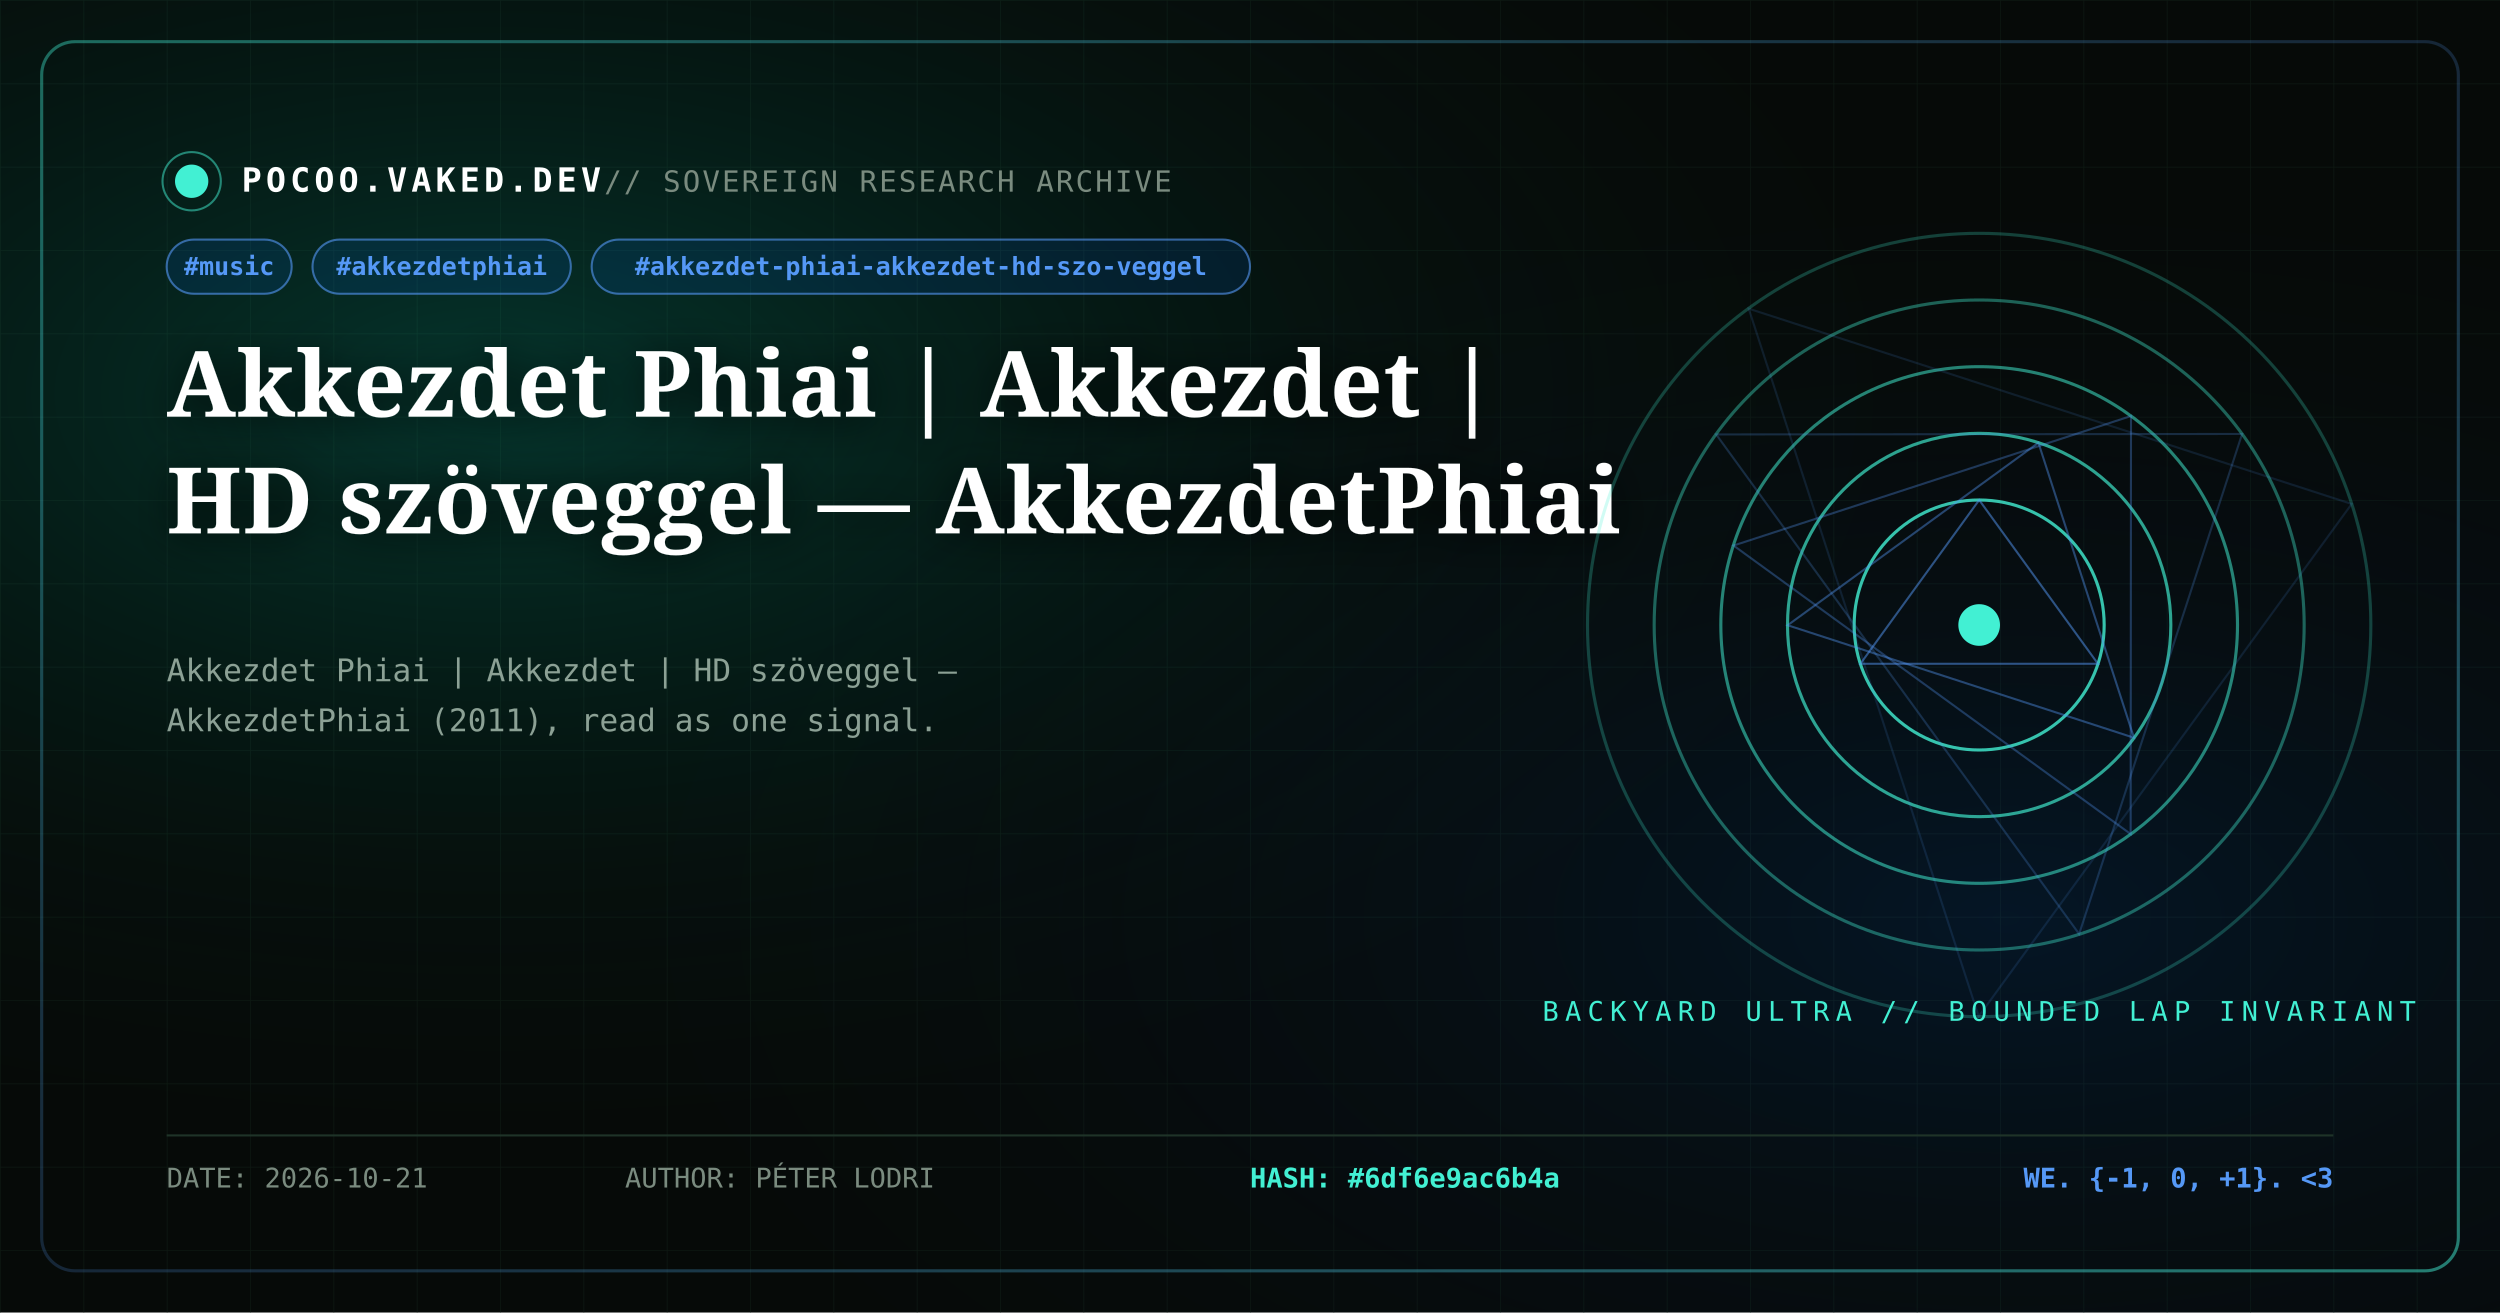
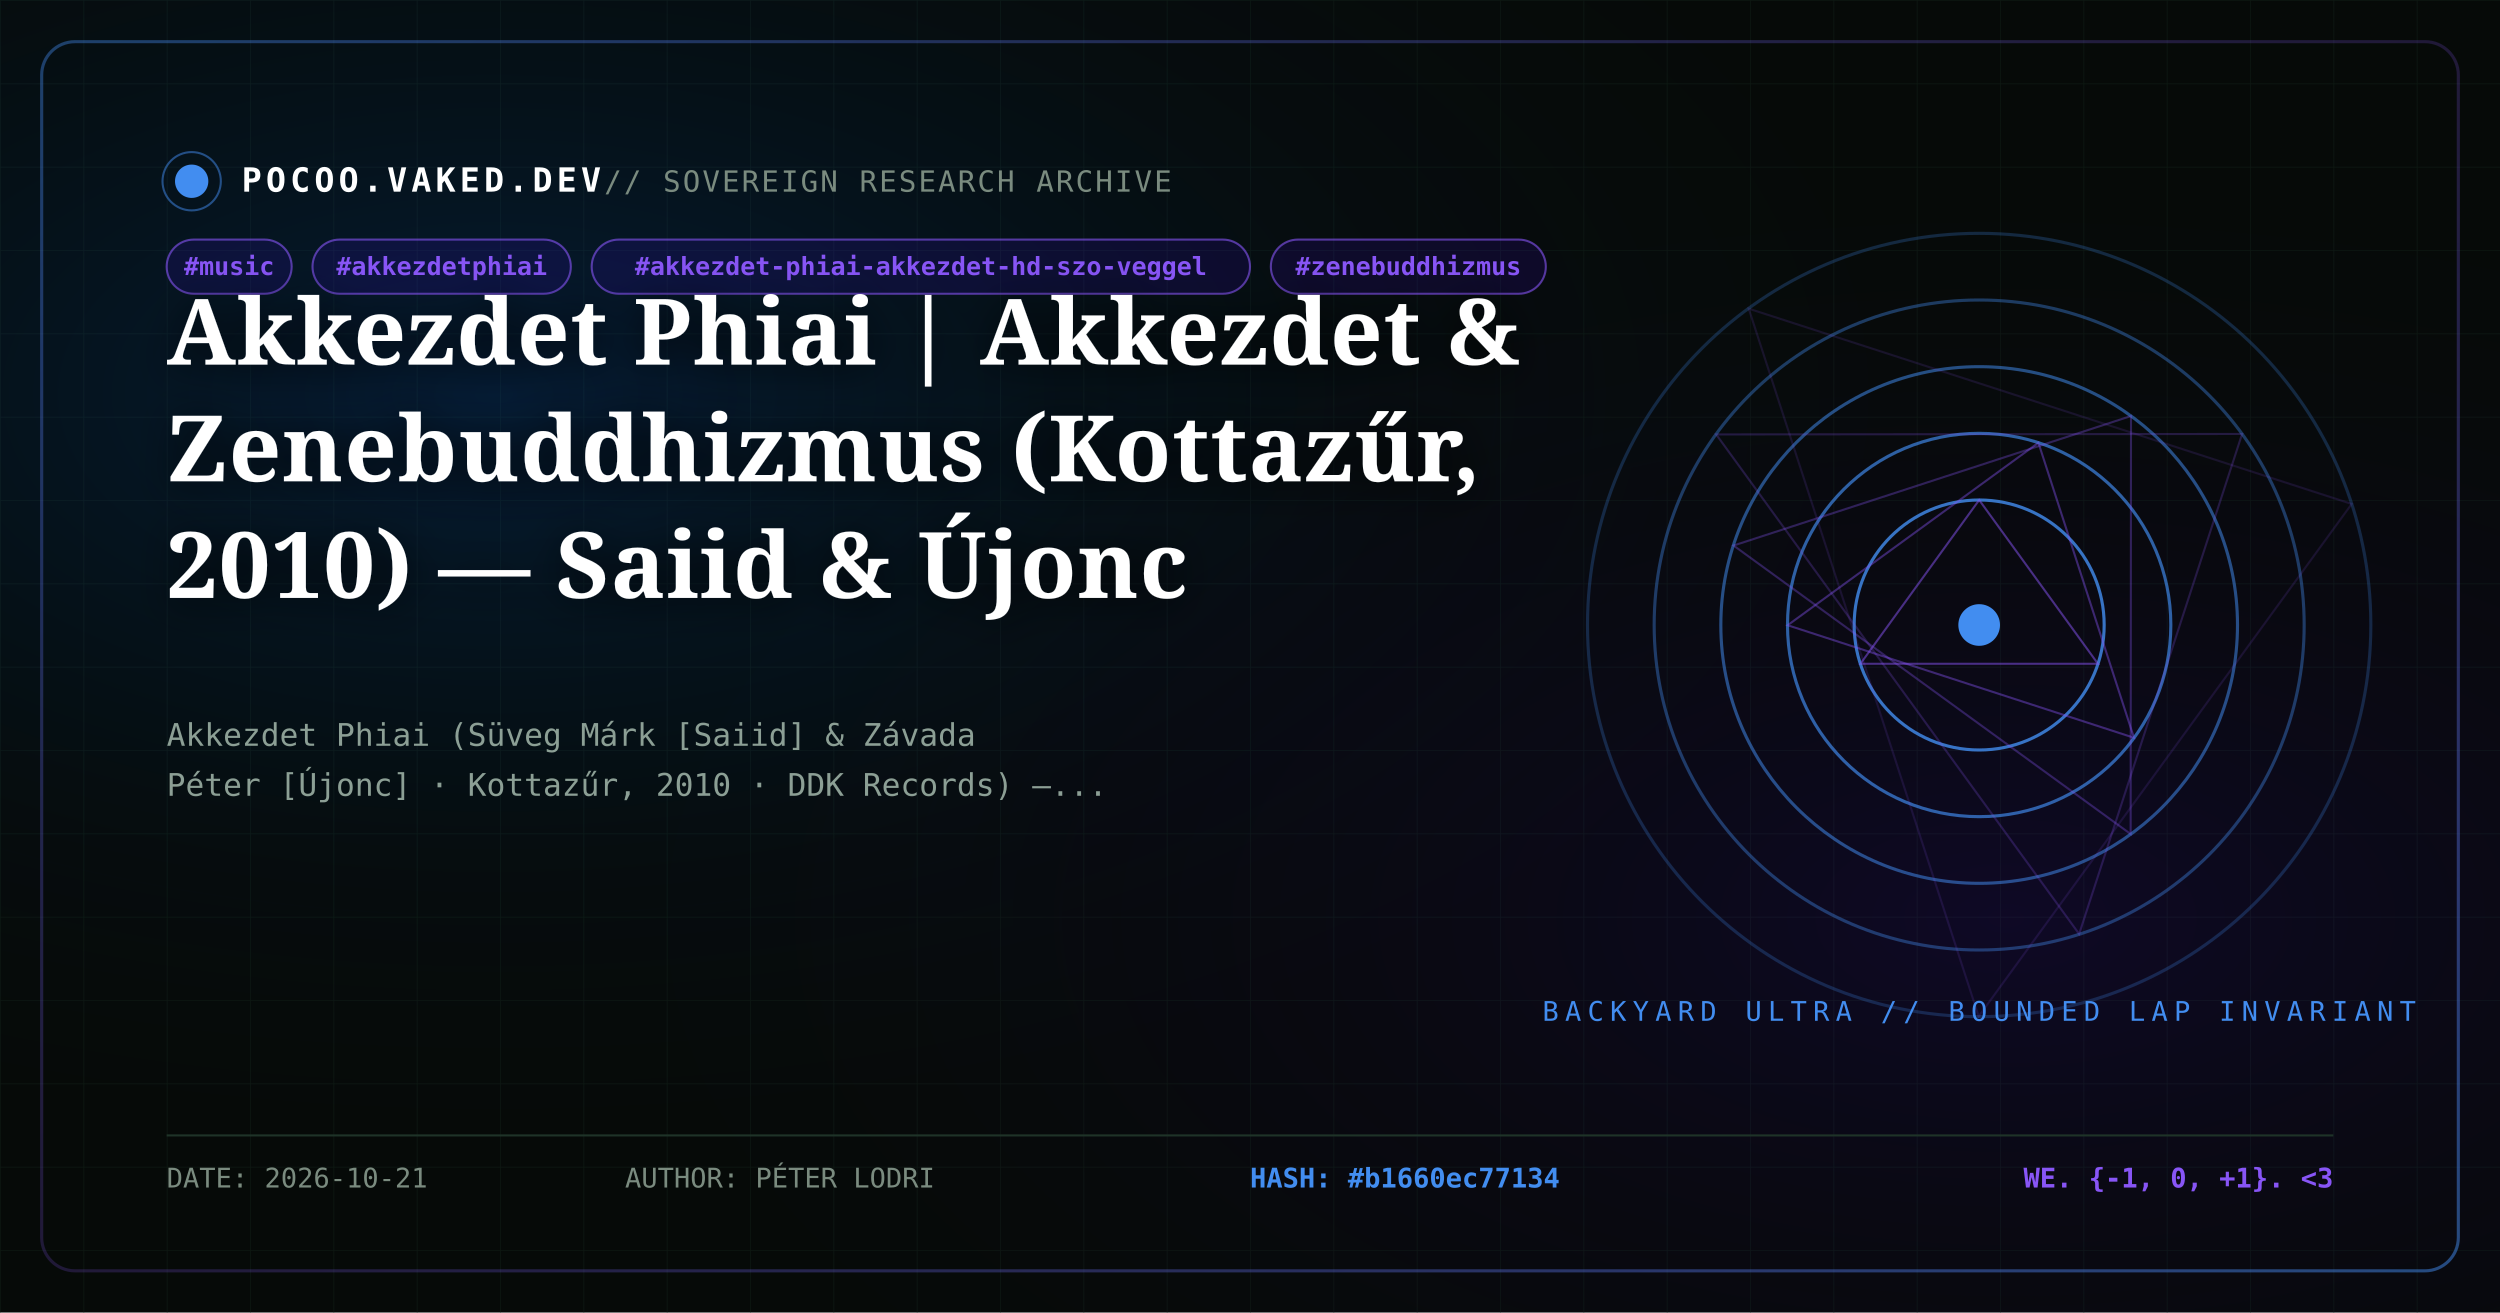
<svg xmlns="http://www.w3.org/2000/svg" viewBox="0 0 1200 630" width="1200" height="630" style="background:#060a08;">
  <defs>
    <radialGradient id="bgGlow1" cx="20%" cy="30%" r="60%">
-       <stop offset="0%" stop-color="hsla(170, 100%, 50%, 0.18)" />
+       <stop offset="0%" stop-color="hsla(214, 100%, 50%, 0.18)" />
      <stop offset="100%" stop-color="#060a08" stop-opacity="0" />
    </radialGradient>
    <radialGradient id="bgGlow2" cx="80%" cy="70%" r="60%">
-       <stop offset="0%" stop-color="hsla(215, 100%, 50%, 0.12)" />
+       <stop offset="0%" stop-color="hsla(259, 100%, 50%, 0.12)" />
      <stop offset="100%" stop-color="#060a08" stop-opacity="0" />
    </radialGradient>
    <linearGradient id="laneGrad" x1="0%" y1="0%" x2="100%" y2="0%">
-       <stop offset="0%" stop-color="hsl(170, 85%, 60%)" stop-opacity="0.8" />
-       <stop offset="100%" stop-color="hsl(215, 90%, 65%)" stop-opacity="0.9" />
+       <stop offset="0%" stop-color="hsl(214, 85%, 60%)" stop-opacity="0.8" />
+       <stop offset="100%" stop-color="hsl(259, 90%, 65%)" stop-opacity="0.9" />
    </linearGradient>
    <linearGradient id="goldBorder" x1="0%" y1="0%" x2="100%" y2="100%">
-       <stop offset="0%" stop-color="hsl(170, 85%, 60%)" stop-opacity="0.4" />
-       <stop offset="50%" stop-color="hsl(215, 90%, 65%)" stop-opacity="0.2" />
-       <stop offset="100%" stop-color="hsl(170, 85%, 60%)" stop-opacity="0.5" />
+       <stop offset="0%" stop-color="hsl(214, 85%, 60%)" stop-opacity="0.4" />
+       <stop offset="50%" stop-color="hsl(259, 90%, 65%)" stop-opacity="0.2" />
+       <stop offset="100%" stop-color="hsl(214, 85%, 60%)" stop-opacity="0.5" />
    </linearGradient>
    <pattern id="gridPattern" width="40" height="40" patternUnits="userSpaceOnUse">
      <path d="M 40 0 L 0 0 0 40" fill="none" stroke="#122018" stroke-width="0.75" stroke-opacity="0.6" />
    </pattern>
  </defs>
  <rect width="1200" height="630" fill="#060a08" />
  <rect width="1200" height="630" fill="url(#gridPattern)" />
  <rect width="1200" height="630" fill="url(#bgGlow1)" />
  <rect width="1200" height="630" fill="url(#bgGlow2)" />
  <rect x="20" y="20" width="1160" height="590" rx="16" fill="none" stroke="url(#goldBorder)" stroke-width="1.5" />
  <g transform="translate(80, 75)">
-     <circle cx="12" cy="12" r="8" fill="hsl(170, 85%, 60%)" />
-     <circle cx="12" cy="12" r="14" fill="none" stroke="hsl(170, 85%, 60%)" stroke-opacity="0.5" stroke-width="1" />
+     <circle cx="12" cy="12" r="8" fill="hsl(214, 85%, 60%)" />
+     <circle cx="12" cy="12" r="14" fill="none" stroke="hsl(214, 85%, 60%)" stroke-opacity="0.5" stroke-width="1" />
    <text x="36" y="17" fill="#ffffff" font-family="ui-monospace, monospace" font-size="16" font-weight="700" letter-spacing="2">POCOO.VAKED.DEV</text>
    <text x="210" y="17" fill="#7a8b7f" font-family="ui-monospace, monospace" font-size="14" letter-spacing="1">// SOVEREIGN RESEARCH ARCHIVE</text>
  </g>
  <g transform="translate(80, 115)">
-     <rect width="60" height="26" rx="13" fill="hsla(215, 100%, 50%, 0.12)" stroke="hsl(215, 90%, 65%)" stroke-opacity="0.6" stroke-width="1" />
-     <text x="30.0" y="17" fill="hsl(215, 90%, 65%)" font-family="ui-monospace, monospace" font-size="12" font-weight="600" text-anchor="middle">#music</text>
+     <rect width="60" height="26" rx="13" fill="hsla(259, 100%, 50%, 0.12)" stroke="hsl(259, 90%, 65%)" stroke-opacity="0.6" stroke-width="1" />
+     <text x="30.0" y="17" fill="hsl(259, 90%, 65%)" font-family="ui-monospace, monospace" font-size="12" font-weight="600" text-anchor="middle">#music</text>
  </g>
  <g transform="translate(150, 115)">
-     <rect width="124" height="26" rx="13" fill="hsla(215, 100%, 50%, 0.12)" stroke="hsl(215, 90%, 65%)" stroke-opacity="0.6" stroke-width="1" />
-     <text x="62.0" y="17" fill="hsl(215, 90%, 65%)" font-family="ui-monospace, monospace" font-size="12" font-weight="600" text-anchor="middle">#akkezdetphiai</text>
+     <rect width="124" height="26" rx="13" fill="hsla(259, 100%, 50%, 0.12)" stroke="hsl(259, 90%, 65%)" stroke-opacity="0.6" stroke-width="1" />
+     <text x="62.0" y="17" fill="hsl(259, 90%, 65%)" font-family="ui-monospace, monospace" font-size="12" font-weight="600" text-anchor="middle">#akkezdetphiai</text>
  </g>
  <g transform="translate(284, 115)">
-     <rect width="316" height="26" rx="13" fill="hsla(215, 100%, 50%, 0.12)" stroke="hsl(215, 90%, 65%)" stroke-opacity="0.6" stroke-width="1" />
-     <text x="158.0" y="17" fill="hsl(215, 90%, 65%)" font-family="ui-monospace, monospace" font-size="12" font-weight="600" text-anchor="middle">#akkezdet-phiai-akkezdet-hd-szo-veggel</text>
+     <rect width="316" height="26" rx="13" fill="hsla(259, 100%, 50%, 0.12)" stroke="hsl(259, 90%, 65%)" stroke-opacity="0.6" stroke-width="1" />
+     <text x="158.0" y="17" fill="hsl(259, 90%, 65%)" font-family="ui-monospace, monospace" font-size="12" font-weight="600" text-anchor="middle">#akkezdet-phiai-akkezdet-hd-szo-veggel</text>
+   </g>
+   <g transform="translate(610, 115)">
+     <rect width="132" height="26" rx="13" fill="hsla(259, 100%, 50%, 0.12)" stroke="hsl(259, 90%, 65%)" stroke-opacity="0.6" stroke-width="1" />
+     <text x="66.0" y="17" fill="hsl(259, 90%, 65%)" font-family="ui-monospace, monospace" font-size="12" font-weight="600" text-anchor="middle">#zenebuddhizmus</text>
  </g>
  <g>
-     <text x="80" y="200" fill="#ffffff" font-family="Georgia, serif" font-size="44" font-weight="700" letter-spacing="0.5" filter="drop-shadow(0 2px 10px rgba(0,0,0,0.8))">Akkezdet Phiai | Akkezdet |</text>
-     <text x="80" y="256" fill="#ffffff" font-family="Georgia, serif" font-size="44" font-weight="700" letter-spacing="0.5" filter="drop-shadow(0 2px 10px rgba(0,0,0,0.8))">HD szöveggel — AkkezdetPhiai</text>
-     <text x="80" y="327" fill="#a3b8ab" font-family="ui-monospace, monospace" font-size="15" opacity="0.85">Akkezdet Phiai | Akkezdet | HD szöveggel —</text>
-     <text x="80" y="351" fill="#a3b8ab" font-family="ui-monospace, monospace" font-size="15" opacity="0.85">AkkezdetPhiai (2011), read as one signal.</text>
+     <text x="80" y="175" fill="#ffffff" font-family="Georgia, serif" font-size="44" font-weight="700" letter-spacing="0.5" filter="drop-shadow(0 2px 10px rgba(0,0,0,0.8))">Akkezdet Phiai | Akkezdet &amp;</text>
+     <text x="80" y="231" fill="#ffffff" font-family="Georgia, serif" font-size="44" font-weight="700" letter-spacing="0.5" filter="drop-shadow(0 2px 10px rgba(0,0,0,0.8))">Zenebuddhizmus (Kottazűr,</text>
+     <text x="80" y="287" fill="#ffffff" font-family="Georgia, serif" font-size="44" font-weight="700" letter-spacing="0.5" filter="drop-shadow(0 2px 10px rgba(0,0,0,0.8))">2010) — Saiid &amp; Újonc</text>
+     <text x="80" y="358" fill="#a3b8ab" font-family="ui-monospace, monospace" font-size="15" opacity="0.85">Akkezdet Phiai (Süveg Márk [Saiid] &amp; Závada</text>
+     <text x="80" y="382" fill="#a3b8ab" font-family="ui-monospace, monospace" font-size="15" opacity="0.85">Péter [Újonc] · Kottazűr, 2010 · DDK Records) —...</text>
  </g>
  <g>
-     <circle cx="950" cy="300" r="60" fill="none" stroke="hsl(170, 85%, 60%)" stroke-opacity="0.8" stroke-width="1.5" />
-     <polygon points="950,240 1007.0,318.6 893.0,318.6" fill="none" stroke="hsl(215, 90%, 65%)" stroke-opacity="0.5" stroke-width="1" transform="rotate(0 950 300)" />
-     <circle cx="950" cy="300" r="92" fill="none" stroke="hsl(170, 85%, 60%)" stroke-opacity="0.66" stroke-width="1.5" />
-     <polygon points="950,208 1037.4,328.52 862.6,328.52" fill="none" stroke="hsl(215, 90%, 65%)" stroke-opacity="0.41" stroke-width="1" transform="rotate(18 950 300)" />
-     <circle cx="950" cy="300" r="124" fill="none" stroke="hsl(170, 85%, 60%)" stroke-opacity="0.52" stroke-width="1.5" />
-     <polygon points="950,176 1067.8,338.44 832.2,338.44" fill="none" stroke="hsl(215, 90%, 65%)" stroke-opacity="0.32" stroke-width="1" transform="rotate(36 950 300)" />
-     <circle cx="950" cy="300" r="156" fill="none" stroke="hsl(170, 85%, 60%)" stroke-opacity="0.38" stroke-width="1.5" />
-     <polygon points="950,144 1098.2,348.36 801.8,348.36" fill="none" stroke="hsl(215, 90%, 65%)" stroke-opacity="0.23" stroke-width="1" transform="rotate(54 950 300)" />
-     <circle cx="950" cy="300" r="188" fill="none" stroke="hsl(170, 85%, 60%)" stroke-opacity="0.24" stroke-width="1.5" />
-     <polygon points="950,112 1128.6,358.28 771.4,358.28" fill="none" stroke="hsl(215, 90%, 65%)" stroke-opacity="0.14" stroke-width="1" transform="rotate(72 950 300)" />
-     <circle cx="950" cy="300" r="10" fill="hsl(170, 85%, 60%)" />
-     <text x="950" y="490" fill="hsl(170, 85%, 60%)" font-family="monospace" font-size="13" letter-spacing="3" text-anchor="middle">BACKYARD ULTRA // BOUNDED LAP INVARIANT</text>
+     <circle cx="950" cy="300" r="60" fill="none" stroke="hsl(214, 85%, 60%)" stroke-opacity="0.8" stroke-width="1.5" />
+     <polygon points="950,240 1007.0,318.6 893.0,318.6" fill="none" stroke="hsl(259, 90%, 65%)" stroke-opacity="0.5" stroke-width="1" transform="rotate(0 950 300)" />
+     <circle cx="950" cy="300" r="92" fill="none" stroke="hsl(214, 85%, 60%)" stroke-opacity="0.66" stroke-width="1.5" />
+     <polygon points="950,208 1037.4,328.52 862.6,328.52" fill="none" stroke="hsl(259, 90%, 65%)" stroke-opacity="0.41" stroke-width="1" transform="rotate(18 950 300)" />
+     <circle cx="950" cy="300" r="124" fill="none" stroke="hsl(214, 85%, 60%)" stroke-opacity="0.52" stroke-width="1.5" />
+     <polygon points="950,176 1067.8,338.44 832.2,338.44" fill="none" stroke="hsl(259, 90%, 65%)" stroke-opacity="0.32" stroke-width="1" transform="rotate(36 950 300)" />
+     <circle cx="950" cy="300" r="156" fill="none" stroke="hsl(214, 85%, 60%)" stroke-opacity="0.38" stroke-width="1.5" />
+     <polygon points="950,144 1098.2,348.36 801.8,348.36" fill="none" stroke="hsl(259, 90%, 65%)" stroke-opacity="0.23" stroke-width="1" transform="rotate(54 950 300)" />
+     <circle cx="950" cy="300" r="188" fill="none" stroke="hsl(214, 85%, 60%)" stroke-opacity="0.24" stroke-width="1.5" />
+     <polygon points="950,112 1128.6,358.28 771.4,358.28" fill="none" stroke="hsl(259, 90%, 65%)" stroke-opacity="0.14" stroke-width="1" transform="rotate(72 950 300)" />
+     <circle cx="950" cy="300" r="10" fill="hsl(214, 85%, 60%)" />
+     <text x="950" y="490" fill="hsl(214, 85%, 60%)" font-family="monospace" font-size="13" letter-spacing="3" text-anchor="middle">BACKYARD ULTRA // BOUNDED LAP INVARIANT</text>
  </g>
  <g transform="translate(80, 565)">
    <line x1="0" y1="-20" x2="1040" y2="-20" stroke="#1f3328" stroke-width="1" />
    <text x="0" y="5" fill="#7a8b7f" font-family="ui-monospace, monospace" font-size="13">DATE: 2026-10-21</text>
    <text x="220" y="5" fill="#7a8b7f" font-family="ui-monospace, monospace" font-size="13">AUTHOR: PÉTER LODRI</text>
-     <text x="520" y="5" fill="hsl(170, 85%, 60%)" font-family="ui-monospace, monospace" font-size="13" font-weight="600">HASH: #6df6e9ac6b4a</text>
-     <text x="1040" y="5" fill="hsl(215, 90%, 65%)" font-family="ui-monospace, monospace" font-size="13" font-weight="700" text-anchor="end">WE. {-1, 0, +1}. &lt;3</text>
+     <text x="520" y="5" fill="hsl(214, 85%, 60%)" font-family="ui-monospace, monospace" font-size="13" font-weight="600">HASH: #b1660ec77134</text>
+     <text x="1040" y="5" fill="hsl(259, 90%, 65%)" font-family="ui-monospace, monospace" font-size="13" font-weight="700" text-anchor="end">WE. {-1, 0, +1}. &lt;3</text>
  </g>
</svg>
